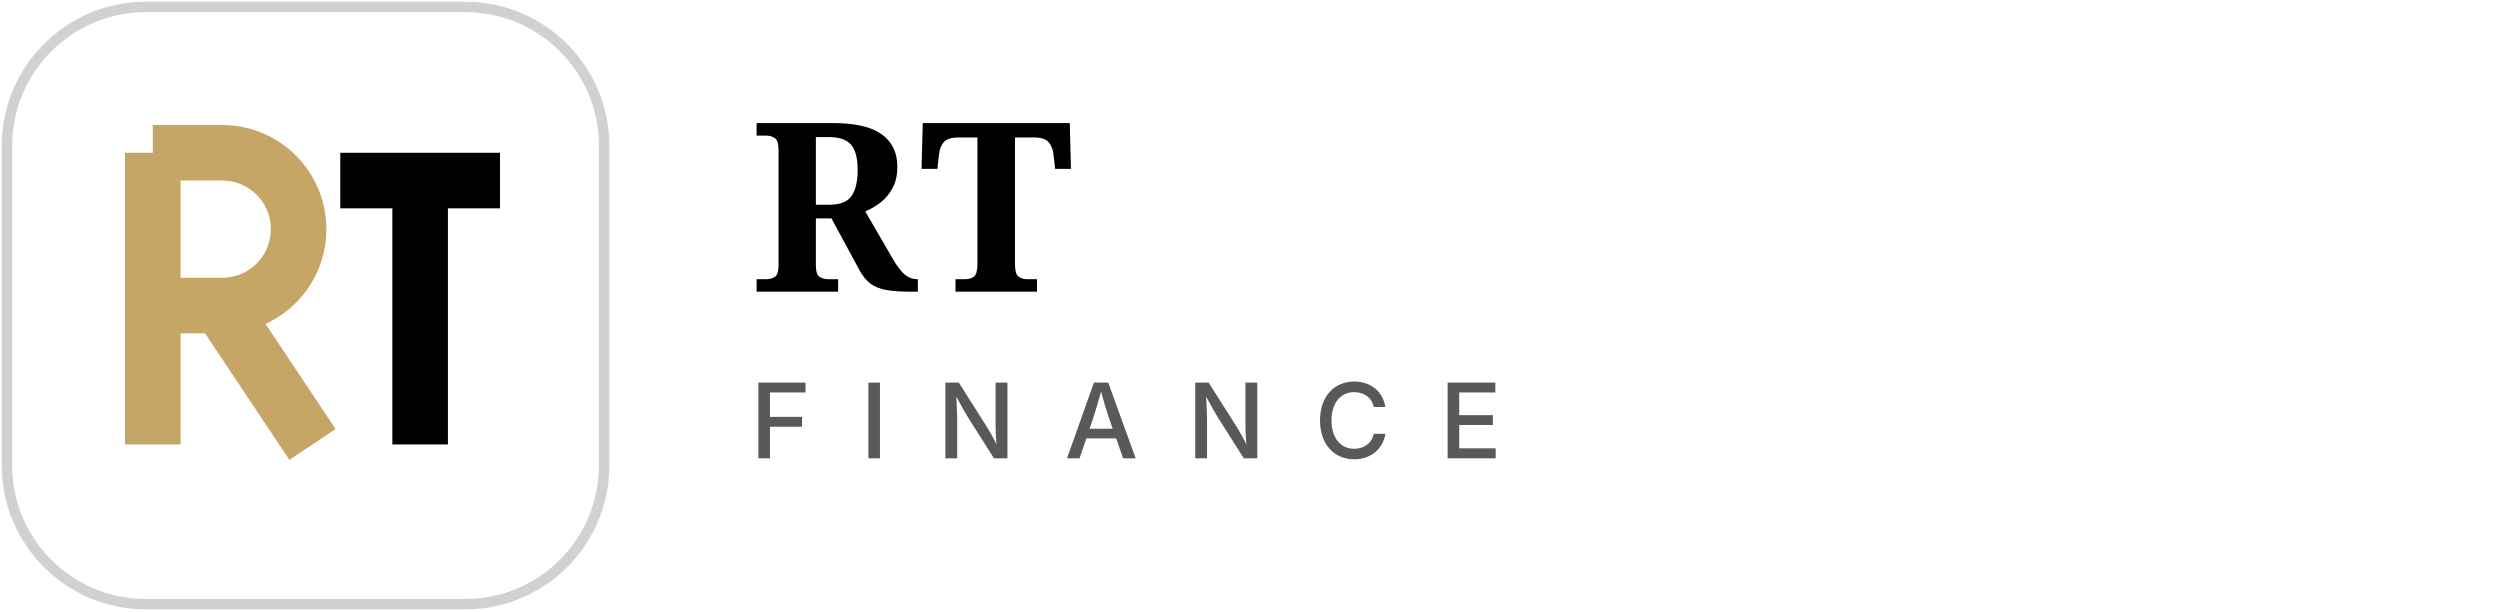
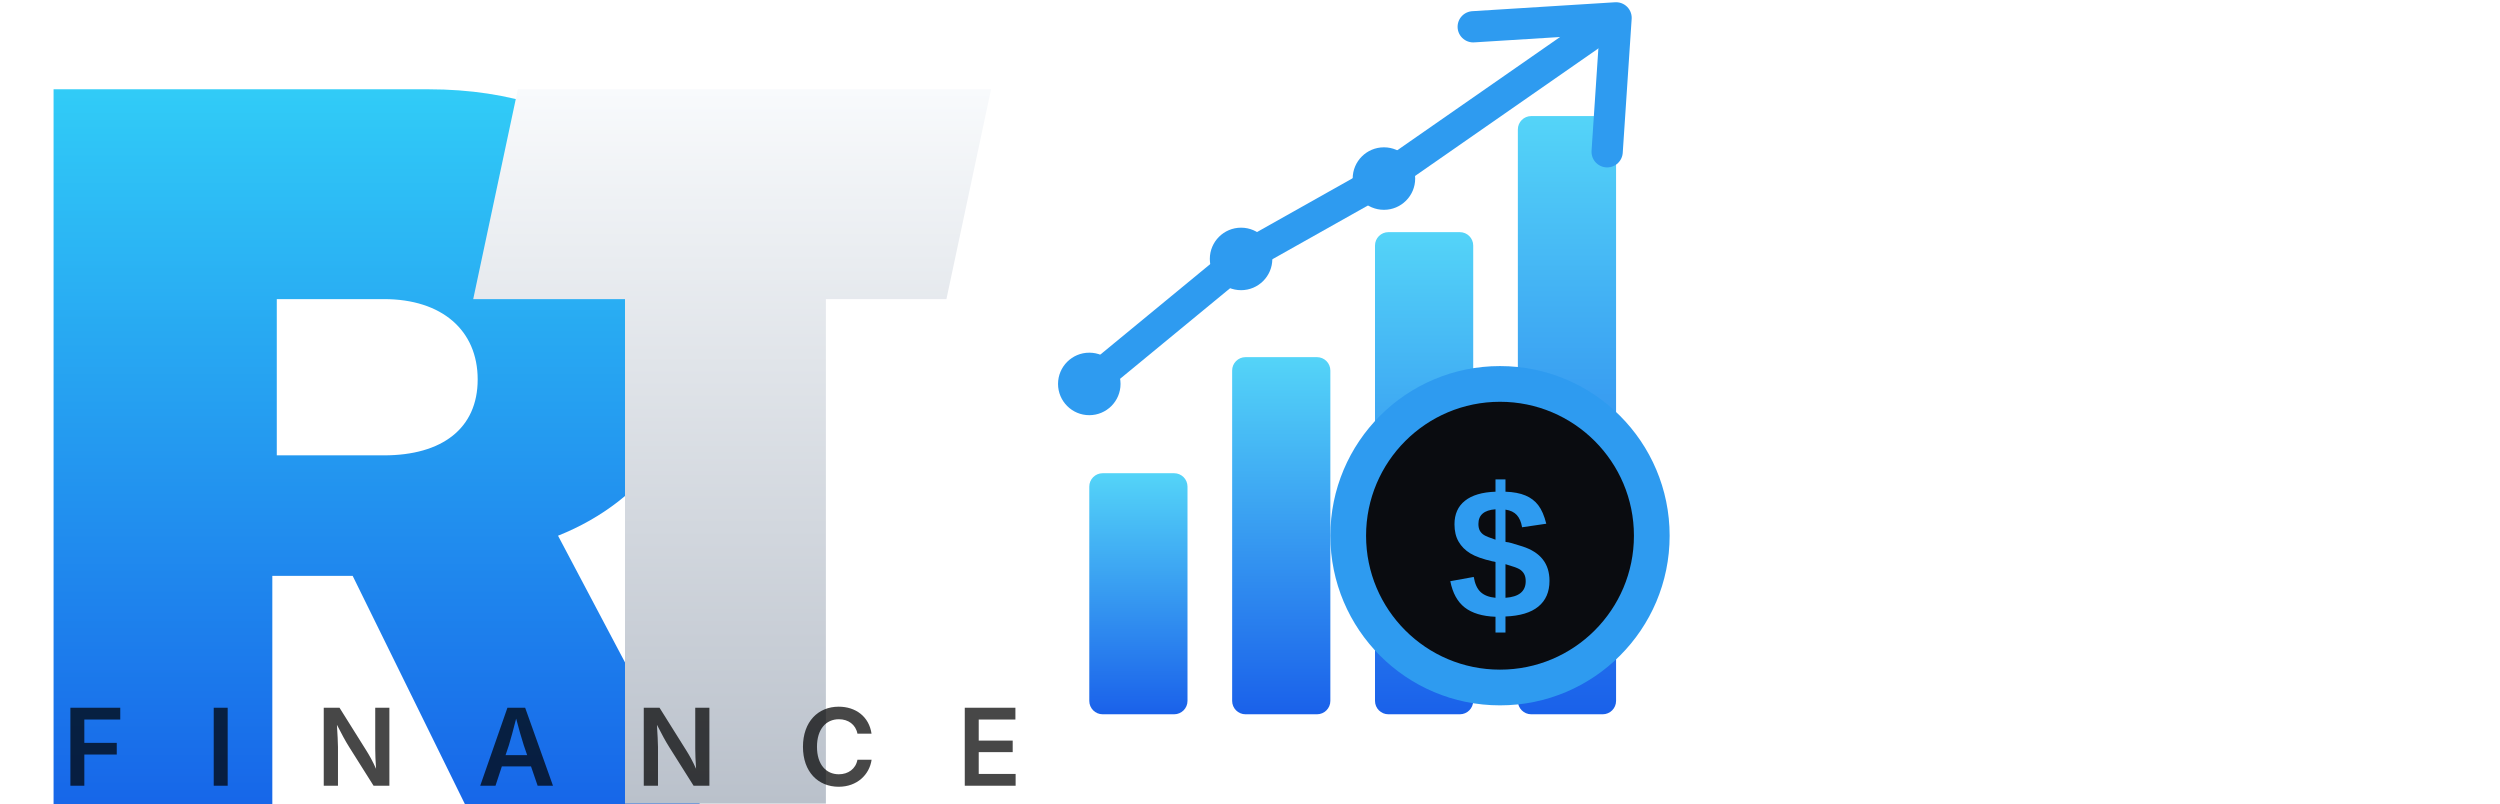
- <svg xmlns="http://www.w3.org/2000/svg" width="360" height="88" viewBox="0 0 360 88" fill="none">
-   <rect x="1" y="1" width="86" height="86" rx="20" fill="none" stroke="currentColor" stroke-opacity="0.18" stroke-width="1.5" />
-   <g fill="none" stroke-width="8">
-     <path d="M22 22V64" stroke="#C6A667" />
-     <path d="M22 22h10a11 11 0 0 1 0 22H22" stroke="#C6A667" />
-     <path d="M31 43 45 64" stroke="#C6A667" />
+ <svg xmlns="http://www.w3.org/2000/svg" width="560" height="180" viewBox="0 0 560 180">
+   <defs>
+     <linearGradient id="lf-blue" x1="0" y1="0" x2="0" y2="1">
+       <stop offset="0" stop-color="#31CCF7" />
+       <stop offset="1" stop-color="#1560E8" />
+     </linearGradient>
+     <linearGradient id="lf-silver" x1="0" y1="0" x2="0" y2="1">
+       <stop offset="0" stop-color="#F8FAFC" />
+       <stop offset="1" stop-color="#BAC1CB" />
+     </linearGradient>
+     <linearGradient id="lf-bar" x1="0" y1="0" x2="0" y2="1">
+       <stop offset="0" stop-color="#54D4F8" />
+       <stop offset="1" stop-color="#1A61EA" />
+     </linearGradient>
+   </defs>
+   <path fill="url(#lf-blue)" fill-rule="evenodd" d="M12 20h84c37 0 61 21 61 53 0 22-12 39-32 47l37 70h-53l-30-61h-18v61H12V20zm50 47v35h24c13 0 21-6 21-17s-8-18-21-18H62z" />
+   <path fill="url(#lf-silver)" d="M116 20h106l-10 47h-27v113h-45V67h-34z" />
+   <g fill="url(#lf-bar)">
+     <rect x="244" y="106" width="22" height="54" rx="3" />
+     <rect x="276" y="80" width="22" height="80" rx="3" />
+     <rect x="308" y="52" width="22" height="108" rx="3" />
+     <rect x="340" y="26" width="22" height="134" rx="3" />
  </g>
-   <path d="M49 22h23v8h-7.5v34h-8V30H49z" fill="currentColor" />
-   <text x="108" y="42" font-family="'Playfair Display', Georgia, serif" font-size="34" font-weight="600" letter-spacing="1" fill="currentColor">RT</text>
-   <text x="108" y="66" font-family="Inter, system-ui, sans-serif" font-size="15" font-weight="500" letter-spacing="7" fill="currentColor" fill-opacity="0.65">FINANCE</text>
+   <g fill="none" stroke="#2E9BF0" stroke-width="7" stroke-linecap="round" stroke-linejoin="round">
+     <polyline points="244,86 278,58 310,40 356,8" />
+     <polyline points="330,6 362,4 360,34" />
+   </g>
+   <g fill="#2E9BF0">
+     <circle cx="244" cy="86" r="7" />
+     <circle cx="278" cy="58" r="7" />
+     <circle cx="310" cy="40" r="7" />
+   </g>
+   <circle cx="336" cy="120" r="34" fill="#0A0C10" stroke="#2E9BF0" stroke-width="8" />
+   <text x="336" y="124" text-anchor="middle" dominant-baseline="central" font-family="Arial, Helvetica, sans-serif" font-weight="700" font-size="42" fill="#2E9BF0">$</text>
+   <text x="14" y="176" font-family="Inter, system-ui, sans-serif" font-size="24" font-weight="600" letter-spacing="18" fill="currentColor" fill-opacity="0.72">FINANCE</text>
</svg>
